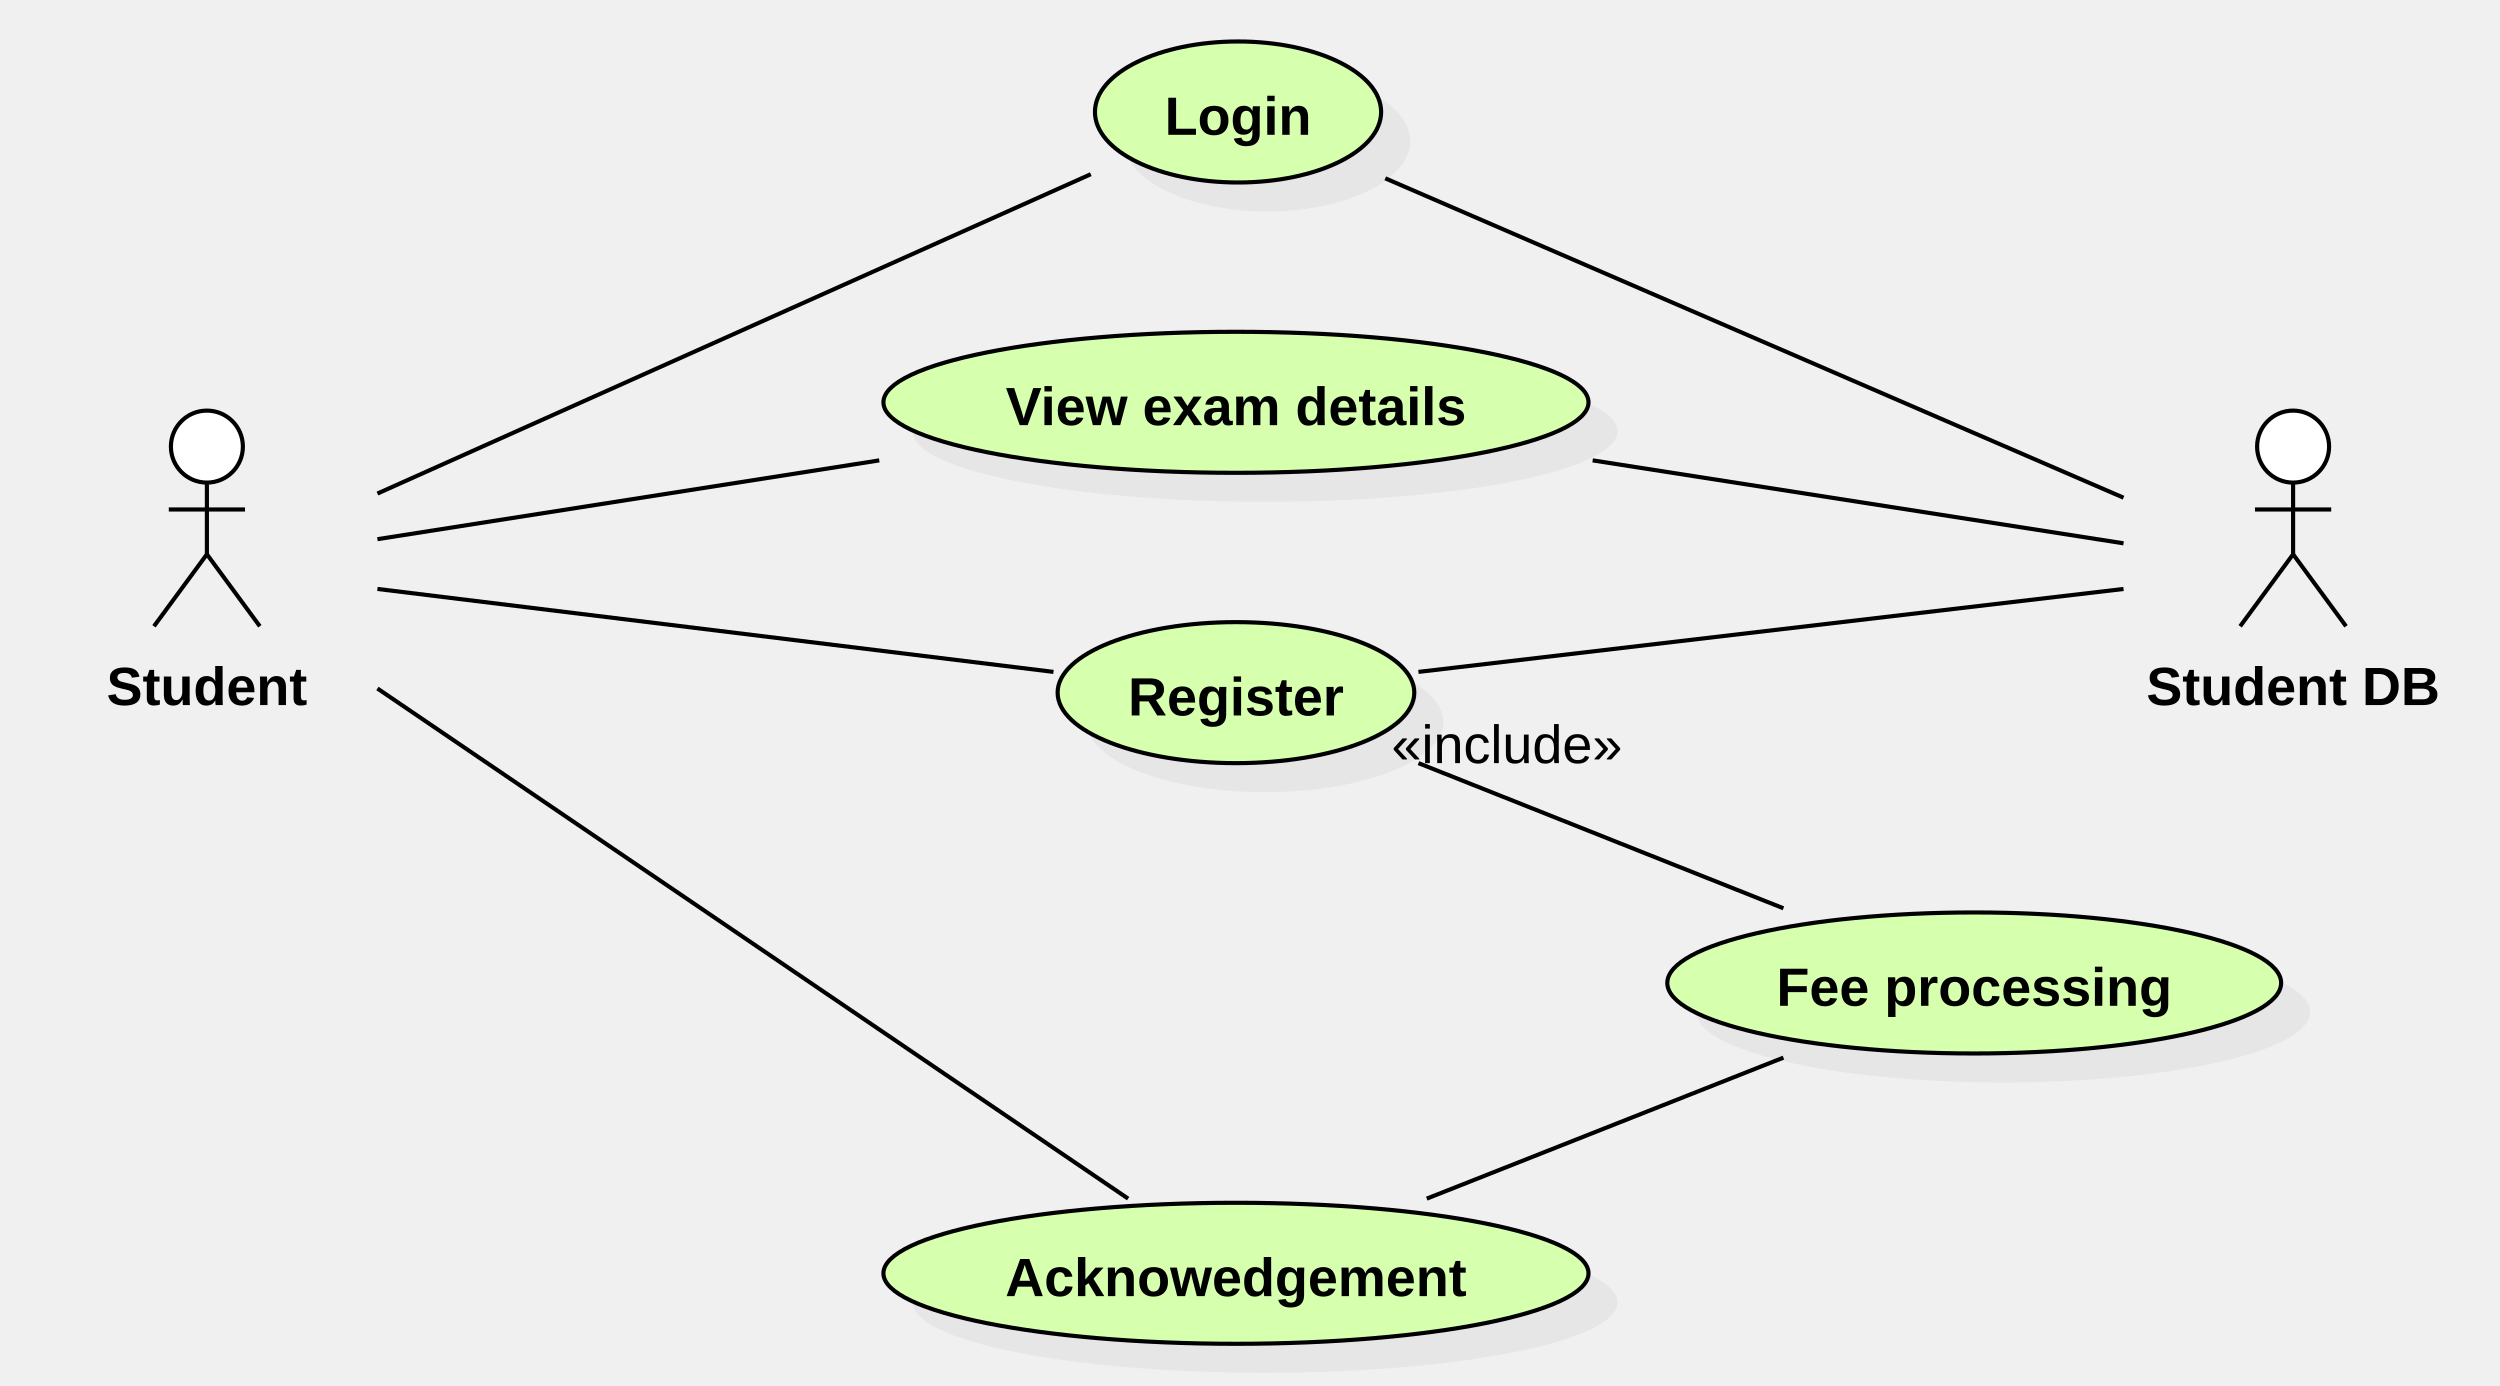
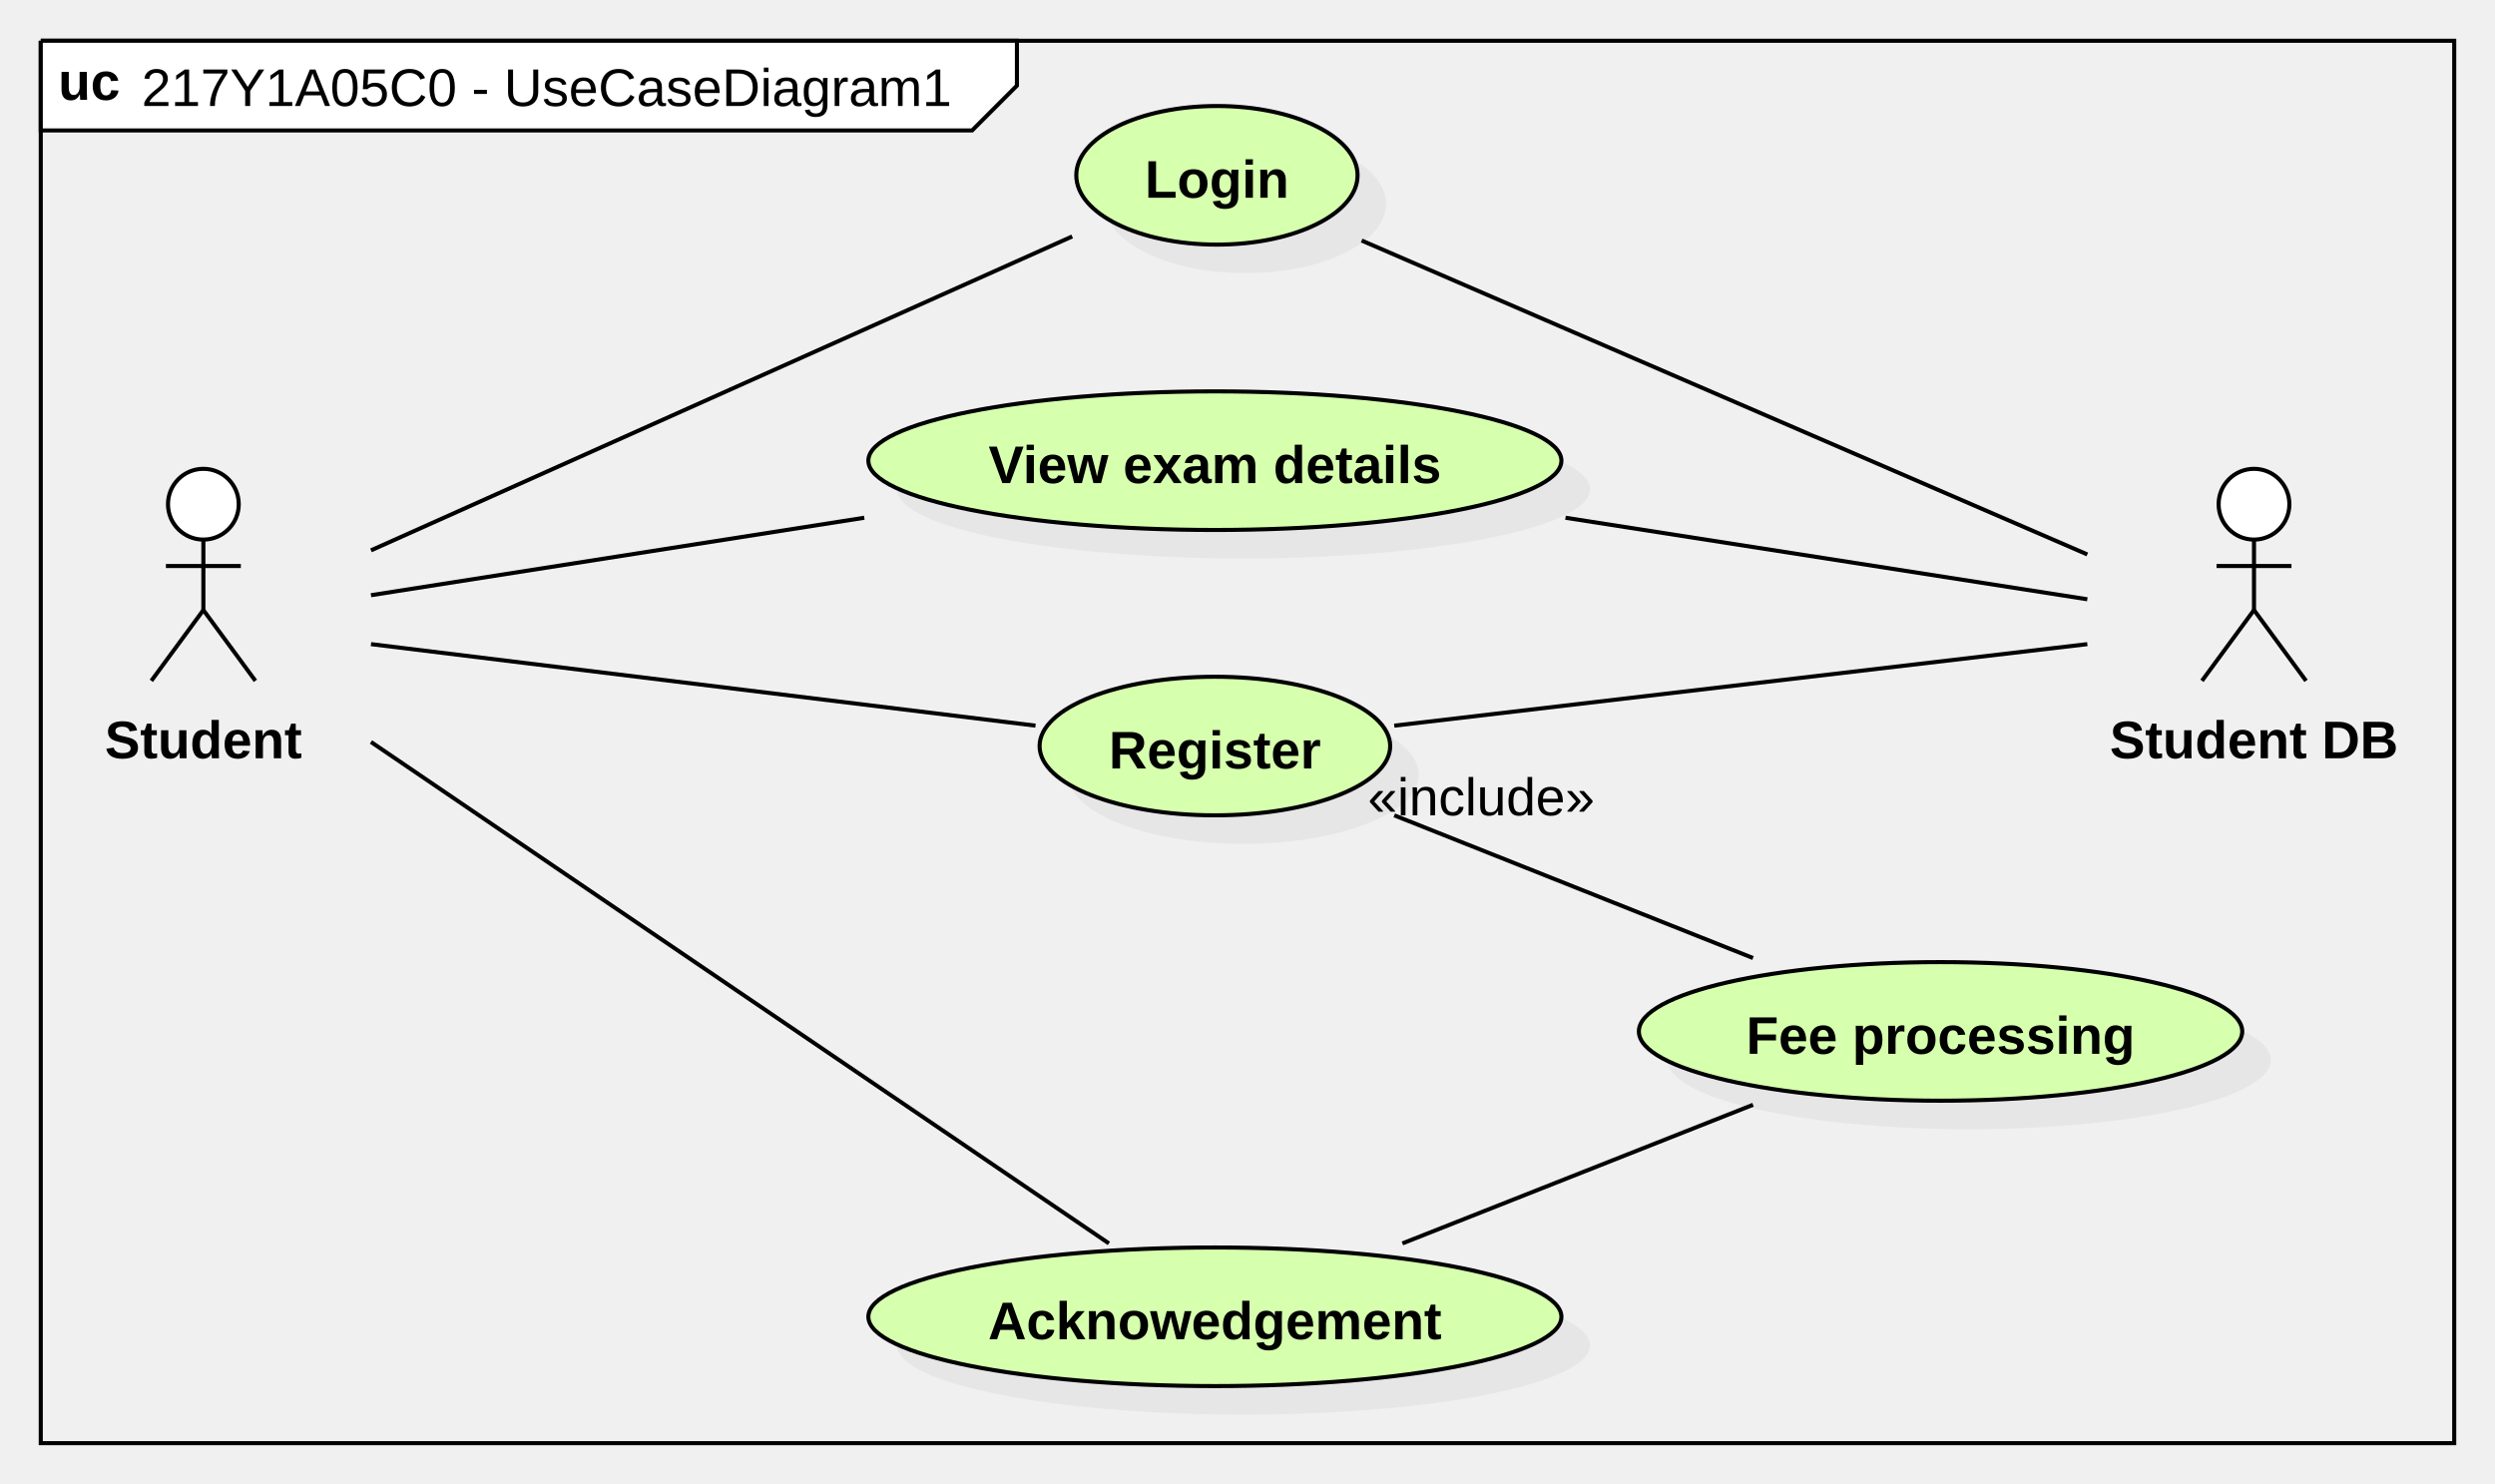
- <svg xmlns="http://www.w3.org/2000/svg" version="1.1" width="602.77" height="334">
+ <svg xmlns="http://www.w3.org/2000/svg" version="1.1" width="612" height="364">
  <defs />
  <g>
-     <g transform="translate(-38,-118) scale(1,1)">
-       <path fill="#ffffff" stroke="none" d="M 79.206 225.68 C 79.206 220.886 83.092 217 87.885 217 C 92.678 217 96.564 220.886 96.564 225.68 C 96.564 230.474 92.678 234.36 87.885 234.36 C 83.092 234.36 79.206 230.474 79.206 225.68 Z" />
+     <g transform="translate(-54,-94) scale(1,1)">
+       <path fill="none" stroke="#000000" d="M 64 104 L 656 104 L 656 448 L 64 448 L 64 104" stroke-miterlimit="10" />
    </g>
-     <g transform="translate(-38,-118) scale(1,1)">
-       <path fill="none" stroke="#000000" d="M 79.206 225.68 C 79.206 220.886 83.092 217 87.885 217 C 92.678 217 96.564 220.886 96.564 225.68 C 96.564 230.474 92.678 234.36 87.885 234.36 C 83.092 234.36 79.206 230.474 79.206 225.68 Z" stroke-miterlimit="10" />
+     <g transform="translate(-54,-94) scale(1,1)">
+       <path fill="#ffffff" stroke="none" d="M 64 104 L 64 126 L 292.443 126 L 303.443 115 L 303.443 104 L 64 104" />
    </g>
-     <g transform="translate(-38,-118) scale(1,1)">
-       <path fill="none" stroke="#000000" d="M 87.885 234.36 L 87.885 251.64" stroke-miterlimit="10" />
+     <g transform="translate(-54,-94) scale(1,1)">
+       <path fill="none" stroke="#000000" d="M 64 104 L 64 126 L 292.443 126 L 303.443 115 L 303.443 104 L 64 104 L 64 104" stroke-miterlimit="10" />
    </g>
-     <g transform="translate(-38,-118) scale(1,1)">
-       <path fill="none" stroke="#000000" d="M 78.695 240.84 L 97.075 240.84" stroke-miterlimit="10" />
-     </g>
-     <g transform="translate(-38,-118) scale(1,1)">
-       <path fill="none" stroke="#000000" d="M 87.885 251.64 L 75.121 269" stroke-miterlimit="10" />
-     </g>
-     <g transform="translate(-38,-118) scale(1,1)">
-       <path fill="none" stroke="#000000" d="M 87.885 251.64 L 100.649 269" stroke-miterlimit="10" />
-     </g>
-     <g transform="translate(-38,-118) scale(1,1)">
+     <g transform="translate(-54,-94) scale(1,1)">
      <g>
        <path fill="none" stroke="none" />
-         <text fill="#000000" stroke="none" font-family="Arial" font-size="13px" font-style="normal" font-weight="bold" text-decoration="none" x="63.694" y="288">Student</text>
+         <text fill="#000000" stroke="none" font-family="Arial" font-size="13px" font-style="normal" font-weight="normal" text-decoration="none" x="88.73" y="120">217Y1A05C0 - UseCaseDiagram1</text>
      </g>
    </g>
-     <g transform="translate(-38,-118) scale(1,1)">
-       <path fill="#ffffff" stroke="none" d="M 582.206 225.68 C 582.206 220.886 586.092 217 590.885 217 C 595.678 217 599.564 220.886 599.564 225.68 C 599.564 230.474 595.678 234.36 590.885 234.36 C 586.092 234.36 582.206 230.474 582.206 225.68 Z" />
-     </g>
-     <g transform="translate(-38,-118) scale(1,1)">
-       <path fill="none" stroke="#000000" d="M 582.206 225.68 C 582.206 220.886 586.092 217 590.885 217 C 595.678 217 599.564 220.886 599.564 225.68 C 599.564 230.474 595.678 234.36 590.885 234.36 C 586.092 234.36 582.206 230.474 582.206 225.68 Z" stroke-miterlimit="10" />
-     </g>
-     <g transform="translate(-38,-118) scale(1,1)">
-       <path fill="none" stroke="#000000" d="M 590.885 234.36 L 590.885 251.64" stroke-miterlimit="10" />
-     </g>
-     <g transform="translate(-38,-118) scale(1,1)">
-       <path fill="none" stroke="#000000" d="M 581.695 240.84 L 600.075 240.84" stroke-miterlimit="10" />
-     </g>
-     <g transform="translate(-38,-118) scale(1,1)">
-       <path fill="none" stroke="#000000" d="M 590.885 251.64 L 578.121 269" stroke-miterlimit="10" />
-     </g>
-     <g transform="translate(-38,-118) scale(1,1)">
-       <path fill="none" stroke="#000000" d="M 590.885 251.64 L 603.649 269" stroke-miterlimit="10" />
-     </g>
-     <g transform="translate(-38,-118) scale(1,1)">
+     <g transform="translate(-54,-94) scale(1,1)">
      <g>
        <path fill="none" stroke="none" />
-         <text fill="#000000" stroke="none" font-family="Arial" font-size="13px" font-style="normal" font-weight="bold" text-decoration="none" x="555.5" y="288">Student DB</text>
+         <text fill="#000000" stroke="none" font-family="Arial" font-size="13px" font-style="normal" font-weight="bold" text-decoration="none" x="68.28" y="118.5">uc</text>
      </g>
    </g>
-     <g transform="translate(-38,-118) scale(1,1)">
-       <path fill="#C0C0C0" stroke="none" d="M 309 152 C 309 142.611 324.446 135 343.5 135 C 362.554 135 378 142.611 378 152 C 378 161.389 362.554 169 343.5 169 C 324.446 169 309 161.389 309 152 Z" opacity="0.2" />
+     <g transform="translate(-54,-94) scale(1,1)">
+       <path fill="#ffffff" stroke="none" d="M 95.206 217.68 C 95.206 212.886 99.092 209 103.885 209 C 108.678 209 112.564 212.886 112.564 217.68 C 112.564 222.474 108.678 226.36 103.885 226.36 C 99.092 226.36 95.206 222.474 95.206 217.68 Z" />
    </g>
-     <g transform="translate(-38,-118) scale(1,1)">
-       <path fill="#d6ffae" stroke="none" d="M 302 145 C 302 135.611 317.446 128 336.5 128 C 355.554 128 371 135.611 371 145 C 371 154.389 355.554 162 336.5 162 C 317.446 162 302 154.389 302 145 Z" />
+     <g transform="translate(-54,-94) scale(1,1)">
+       <path fill="none" stroke="#000000" d="M 95.206 217.68 C 95.206 212.886 99.092 209 103.885 209 C 108.678 209 112.564 212.886 112.564 217.68 C 112.564 222.474 108.678 226.36 103.885 226.36 C 99.092 226.36 95.206 222.474 95.206 217.68 Z" stroke-miterlimit="10" />
    </g>
-     <g transform="translate(-38,-118) scale(1,1)">
-       <path fill="none" stroke="#000000" d="M 302 145 C 302 135.611 317.446 128 336.5 128 C 355.554 128 371 135.611 371 145 C 371 154.389 355.554 162 336.5 162 C 317.446 162 302 154.389 302 145 Z" stroke-miterlimit="10" />
+     <g transform="translate(-54,-94) scale(1,1)">
+       <path fill="none" stroke="#000000" d="M 103.885 226.36 L 103.885 243.64" stroke-miterlimit="10" />
    </g>
-     <g transform="translate(-38,-118) scale(1,1)">
+     <g transform="translate(-54,-94) scale(1,1)">
+       <path fill="none" stroke="#000000" d="M 94.695 232.84 L 113.075 232.84" stroke-miterlimit="10" />
+     </g>
+     <g transform="translate(-54,-94) scale(1,1)">
+       <path fill="none" stroke="#000000" d="M 103.885 243.64 L 91.121 261" stroke-miterlimit="10" />
+     </g>
+     <g transform="translate(-54,-94) scale(1,1)">
+       <path fill="none" stroke="#000000" d="M 103.885 243.64 L 116.649 261" stroke-miterlimit="10" />
+     </g>
+     <g transform="translate(-54,-94) scale(1,1)">
      <g>
        <path fill="none" stroke="none" />
-         <text fill="#000000" stroke="none" font-family="Arial" font-size="13px" font-style="normal" font-weight="bold" text-decoration="none" x="318.812" y="150.5">Login</text>
+         <text fill="#000000" stroke="none" font-family="Arial" font-size="13px" font-style="normal" font-weight="bold" text-decoration="none" x="79.694" y="280">Student</text>
      </g>
    </g>
-     <g transform="translate(-38,-118) scale(1,1)">
-       <path fill="#C0C0C0" stroke="none" d="M 258 222 C 258 212.611 296.056 205 343 205 C 389.944 205 428 212.611 428 222 C 428 231.389 389.944 239 343 239 C 296.056 239 258 231.389 258 222 Z" opacity="0.2" />
+     <g transform="translate(-54,-94) scale(1,1)">
+       <path fill="#ffffff" stroke="none" d="M 598.206 217.68 C 598.206 212.886 602.092 209 606.885 209 C 611.678 209 615.564 212.886 615.564 217.68 C 615.564 222.474 611.678 226.36 606.885 226.36 C 602.092 226.36 598.206 222.474 598.206 217.68 Z" />
    </g>
-     <g transform="translate(-38,-118) scale(1,1)">
-       <path fill="#d6ffae" stroke="none" d="M 251 215 C 251 205.611 289.056 198 336 198 C 382.944 198 421 205.611 421 215 C 421 224.389 382.944 232 336 232 C 289.056 232 251 224.389 251 215 Z" />
+     <g transform="translate(-54,-94) scale(1,1)">
+       <path fill="none" stroke="#000000" d="M 598.206 217.68 C 598.206 212.886 602.092 209 606.885 209 C 611.678 209 615.564 212.886 615.564 217.68 C 615.564 222.474 611.678 226.36 606.885 226.36 C 602.092 226.36 598.206 222.474 598.206 217.68 Z" stroke-miterlimit="10" />
    </g>
-     <g transform="translate(-38,-118) scale(1,1)">
-       <path fill="none" stroke="#000000" d="M 251 215 C 251 205.611 289.056 198 336 198 C 382.944 198 421 205.611 421 215 C 421 224.389 382.944 232 336 232 C 289.056 232 251 224.389 251 215 Z" stroke-miterlimit="10" />
+     <g transform="translate(-54,-94) scale(1,1)">
+       <path fill="none" stroke="#000000" d="M 606.885 226.36 L 606.885 243.64" stroke-miterlimit="10" />
    </g>
-     <g transform="translate(-38,-118) scale(1,1)">
+     <g transform="translate(-54,-94) scale(1,1)">
+       <path fill="none" stroke="#000000" d="M 597.695 232.84 L 616.075 232.84" stroke-miterlimit="10" />
+     </g>
+     <g transform="translate(-54,-94) scale(1,1)">
+       <path fill="none" stroke="#000000" d="M 606.885 243.64 L 594.121 261" stroke-miterlimit="10" />
+     </g>
+     <g transform="translate(-54,-94) scale(1,1)">
+       <path fill="none" stroke="#000000" d="M 606.885 243.64 L 619.649 261" stroke-miterlimit="10" />
+     </g>
+     <g transform="translate(-54,-94) scale(1,1)">
      <g>
        <path fill="none" stroke="none" />
-         <text fill="#000000" stroke="none" font-family="Arial" font-size="13px" font-style="normal" font-weight="bold" text-decoration="none" x="280.477" y="220.5">View exam details</text>
+         <text fill="#000000" stroke="none" font-family="Arial" font-size="13px" font-style="normal" font-weight="bold" text-decoration="none" x="571.5" y="280">Student DB</text>
      </g>
    </g>
-     <g transform="translate(-38,-118) scale(1,1)">
-       <path fill="#C0C0C0" stroke="none" d="M 300 292 C 300 282.611 319.252 275 343 275 C 366.748 275 386 282.611 386 292 C 386 301.389 366.748 309 343 309 C 319.252 309 300 301.389 300 292 Z" opacity="0.2" />
+     <g transform="translate(-54,-94) scale(1,1)">
+       <path fill="#C0C0C0" stroke="none" d="M 325 144 C 325 134.611 340.446 127 359.5 127 C 378.554 127 394 134.611 394 144 C 394 153.389 378.554 161 359.5 161 C 340.446 161 325 153.389 325 144 Z" opacity="0.2" />
    </g>
-     <g transform="translate(-38,-118) scale(1,1)">
-       <path fill="#d6ffae" stroke="none" d="M 293 285 C 293 275.611 312.252 268 336 268 C 359.748 268 379 275.611 379 285 C 379 294.389 359.748 302 336 302 C 312.252 302 293 294.389 293 285 Z" />
+     <g transform="translate(-54,-94) scale(1,1)">
+       <path fill="#d6ffae" stroke="none" d="M 318 137 C 318 127.611 333.446 120 352.5 120 C 371.554 120 387 127.611 387 137 C 387 146.389 371.554 154 352.5 154 C 333.446 154 318 146.389 318 137 Z" />
    </g>
-     <g transform="translate(-38,-118) scale(1,1)">
-       <path fill="none" stroke="#000000" d="M 293 285 C 293 275.611 312.252 268 336 268 C 359.748 268 379 275.611 379 285 C 379 294.389 359.748 302 336 302 C 312.252 302 293 294.389 293 285 Z" stroke-miterlimit="10" />
+     <g transform="translate(-54,-94) scale(1,1)">
+       <path fill="none" stroke="#000000" d="M 318 137 C 318 127.611 333.446 120 352.5 120 C 371.554 120 387 127.611 387 137 C 387 146.389 371.554 154 352.5 154 C 333.446 154 318 146.389 318 137 Z" stroke-miterlimit="10" />
    </g>
-     <g transform="translate(-38,-118) scale(1,1)">
+     <g transform="translate(-54,-94) scale(1,1)">
      <g>
        <path fill="none" stroke="none" />
-         <text fill="#000000" stroke="none" font-family="Arial" font-size="13px" font-style="normal" font-weight="bold" text-decoration="none" x="309.99" y="290.5">Register</text>
+         <text fill="#000000" stroke="none" font-family="Arial" font-size="13px" font-style="normal" font-weight="bold" text-decoration="none" x="334.812" y="142.5">Login</text>
      </g>
    </g>
-     <g transform="translate(-38,-118) scale(1,1)">
-       <path fill="#C0C0C0" stroke="none" d="M 258 432 C 258 422.611 296.056 415 343 415 C 389.944 415 428 422.611 428 432 C 428 441.389 389.944 449 343 449 C 296.056 449 258 441.389 258 432 Z" opacity="0.2" />
+     <g transform="translate(-54,-94) scale(1,1)">
+       <path fill="#C0C0C0" stroke="none" d="M 274 214 C 274 204.611 312.056 197 359 197 C 405.944 197 444 204.611 444 214 C 444 223.389 405.944 231 359 231 C 312.056 231 274 223.389 274 214 Z" opacity="0.2" />
    </g>
-     <g transform="translate(-38,-118) scale(1,1)">
-       <path fill="#d6ffae" stroke="none" d="M 251 425 C 251 415.611 289.056 408 336 408 C 382.944 408 421 415.611 421 425 C 421 434.389 382.944 442 336 442 C 289.056 442 251 434.389 251 425 Z" />
+     <g transform="translate(-54,-94) scale(1,1)">
+       <path fill="#d6ffae" stroke="none" d="M 267 207 C 267 197.611 305.056 190 352 190 C 398.944 190 437 197.611 437 207 C 437 216.389 398.944 224 352 224 C 305.056 224 267 216.389 267 207 Z" />
    </g>
-     <g transform="translate(-38,-118) scale(1,1)">
-       <path fill="none" stroke="#000000" d="M 251 425 C 251 415.611 289.056 408 336 408 C 382.944 408 421 415.611 421 425 C 421 434.389 382.944 442 336 442 C 289.056 442 251 434.389 251 425 Z" stroke-miterlimit="10" />
+     <g transform="translate(-54,-94) scale(1,1)">
+       <path fill="none" stroke="#000000" d="M 267 207 C 267 197.611 305.056 190 352 190 C 398.944 190 437 197.611 437 207 C 437 216.389 398.944 224 352 224 C 305.056 224 267 216.389 267 207 Z" stroke-miterlimit="10" />
    </g>
-     <g transform="translate(-38,-118) scale(1,1)">
+     <g transform="translate(-54,-94) scale(1,1)">
      <g>
        <path fill="none" stroke="none" />
-         <text fill="#000000" stroke="none" font-family="Arial" font-size="13px" font-style="normal" font-weight="bold" text-decoration="none" x="280.379" y="430.5">Acknowedgement</text>
+         <text fill="#000000" stroke="none" font-family="Arial" font-size="13px" font-style="normal" font-weight="bold" text-decoration="none" x="296.477" y="212.5">View exam details</text>
      </g>
    </g>
-     <g transform="translate(-38,-118) scale(1,1)">
-       <path fill="#C0C0C0" stroke="none" d="M 447 362 C 447 352.611 480.131 345 521 345 C 561.869 345 595 352.611 595 362 C 595 371.389 561.869 379 521 379 C 480.131 379 447 371.389 447 362 Z" opacity="0.2" />
+     <g transform="translate(-54,-94) scale(1,1)">
+       <path fill="#C0C0C0" stroke="none" d="M 316 284 C 316 274.611 335.252 267 359 267 C 382.748 267 402 274.611 402 284 C 402 293.389 382.748 301 359 301 C 335.252 301 316 293.389 316 284 Z" opacity="0.2" />
    </g>
-     <g transform="translate(-38,-118) scale(1,1)">
-       <path fill="#d6ffae" stroke="none" d="M 440 355 C 440 345.611 473.131 338 514 338 C 554.869 338 588 345.611 588 355 C 588 364.389 554.869 372 514 372 C 473.131 372 440 364.389 440 355 Z" />
+     <g transform="translate(-54,-94) scale(1,1)">
+       <path fill="#d6ffae" stroke="none" d="M 309 277 C 309 267.611 328.252 260 352 260 C 375.748 260 395 267.611 395 277 C 395 286.389 375.748 294 352 294 C 328.252 294 309 286.389 309 277 Z" />
    </g>
-     <g transform="translate(-38,-118) scale(1,1)">
-       <path fill="none" stroke="#000000" d="M 440 355 C 440 345.611 473.131 338 514 338 C 554.869 338 588 345.611 588 355 C 588 364.389 554.869 372 514 372 C 473.131 372 440 364.389 440 355 Z" stroke-miterlimit="10" />
+     <g transform="translate(-54,-94) scale(1,1)">
+       <path fill="none" stroke="#000000" d="M 309 277 C 309 267.611 328.252 260 352 260 C 375.748 260 395 267.611 395 277 C 395 286.389 375.748 294 352 294 C 328.252 294 309 286.389 309 277 Z" stroke-miterlimit="10" />
    </g>
-     <g transform="translate(-38,-118) scale(1,1)">
+     <g transform="translate(-54,-94) scale(1,1)">
      <g>
        <path fill="none" stroke="none" />
-         <text fill="#000000" stroke="none" font-family="Arial" font-size="13px" font-style="normal" font-weight="bold" text-decoration="none" x="466.316" y="360.5">Fee processing</text>
+         <text fill="#000000" stroke="none" font-family="Arial" font-size="13px" font-style="normal" font-weight="bold" text-decoration="none" x="325.99" y="282.5">Register</text>
      </g>
    </g>
-     <g transform="translate(-38,-118) scale(1,1)">
-       <path fill="none" stroke="#000000" d="M 129 237 L 301 160" stroke-miterlimit="10" />
+     <g transform="translate(-54,-94) scale(1,1)">
+       <path fill="#C0C0C0" stroke="none" d="M 274 424 C 274 414.611 312.056 407 359 407 C 405.944 407 444 414.611 444 424 C 444 433.389 405.944 441 359 441 C 312.056 441 274 433.389 274 424 Z" opacity="0.2" />
    </g>
-     <g transform="translate(-38,-118) scale(1,1)">
-       <path fill="none" stroke="#000000" d="M 129 248 L 250 229" stroke-miterlimit="10" />
+     <g transform="translate(-54,-94) scale(1,1)">
+       <path fill="#d6ffae" stroke="none" d="M 267 417 C 267 407.611 305.056 400 352 400 C 398.944 400 437 407.611 437 417 C 437 426.389 398.944 434 352 434 C 305.056 434 267 426.389 267 417 Z" />
    </g>
-     <g transform="translate(-38,-118) scale(1,1)">
-       <path fill="none" stroke="#000000" d="M 129 260 L 292 280" stroke-miterlimit="10" />
+     <g transform="translate(-54,-94) scale(1,1)">
+       <path fill="none" stroke="#000000" d="M 267 417 C 267 407.611 305.056 400 352 400 C 398.944 400 437 407.611 437 417 C 437 426.389 398.944 434 352 434 C 305.056 434 267 426.389 267 417 Z" stroke-miterlimit="10" />
    </g>
-     <g transform="translate(-38,-118) scale(1,1)">
-       <path fill="none" stroke="#000000" d="M 129 284 L 310 407" stroke-miterlimit="10" />
-     </g>
-     <g transform="translate(-38,-118) scale(1,1)">
-       <path fill="none" stroke="#000000" d="M 550 238 L 372 161" stroke-miterlimit="10" />
-     </g>
-     <g transform="translate(-38,-118) scale(1,1)">
-       <path fill="none" stroke="#000000" d="M 380 302 L 468 337" stroke-miterlimit="10" />
-     </g>
-     <g transform="translate(-38,-118) scale(1,1)">
+     <g transform="translate(-54,-94) scale(1,1)">
      <g>
        <path fill="none" stroke="none" />
-         <text fill="#000000" stroke="none" font-family="Arial" font-size="13px" font-style="normal" font-weight="normal" text-decoration="none" x="373.5" y="302">«include»</text>
+         <text fill="#000000" stroke="none" font-family="Arial" font-size="13px" font-style="normal" font-weight="bold" text-decoration="none" x="296.379" y="422.5">Acknowedgement</text>
      </g>
    </g>
-     <g transform="translate(-38,-118) scale(1,1)">
-       <path fill="none" stroke="#000000" d="M 550 249 L 422 229" stroke-miterlimit="10" />
+     <g transform="translate(-54,-94) scale(1,1)">
+       <path fill="#C0C0C0" stroke="none" d="M 463 354 C 463 344.611 496.131 337 537 337 C 577.869 337 611 344.611 611 354 C 611 363.389 577.869 371 537 371 C 496.131 371 463 363.389 463 354 Z" opacity="0.2" />
    </g>
-     <g transform="translate(-38,-118) scale(1,1)">
-       <path fill="none" stroke="#000000" d="M 550 260 L 380 280" stroke-miterlimit="10" />
+     <g transform="translate(-54,-94) scale(1,1)">
+       <path fill="#d6ffae" stroke="none" d="M 456 347 C 456 337.611 489.131 330 530 330 C 570.869 330 604 337.611 604 347 C 604 356.389 570.869 364 530 364 C 489.131 364 456 356.389 456 347 Z" />
    </g>
-     <g transform="translate(-38,-118) scale(1,1)">
-       <path fill="none" stroke="#000000" d="M 382 407 L 468 373" stroke-miterlimit="10" />
+     <g transform="translate(-54,-94) scale(1,1)">
+       <path fill="none" stroke="#000000" d="M 456 347 C 456 337.611 489.131 330 530 330 C 570.869 330 604 337.611 604 347 C 604 356.389 570.869 364 530 364 C 489.131 364 456 356.389 456 347 Z" stroke-miterlimit="10" />
+     </g>
+     <g transform="translate(-54,-94) scale(1,1)">
+       <g>
+         <path fill="none" stroke="none" />
+         <text fill="#000000" stroke="none" font-family="Arial" font-size="13px" font-style="normal" font-weight="bold" text-decoration="none" x="482.316" y="352.5">Fee processing</text>
+       </g>
+     </g>
+     <g transform="translate(-54,-94) scale(1,1)">
+       <path fill="none" stroke="#000000" d="M 145 229 L 317 152" stroke-miterlimit="10" />
+     </g>
+     <g transform="translate(-54,-94) scale(1,1)">
+       <path fill="none" stroke="#000000" d="M 145 240 L 266 221" stroke-miterlimit="10" />
+     </g>
+     <g transform="translate(-54,-94) scale(1,1)">
+       <path fill="none" stroke="#000000" d="M 145 252 L 308 272" stroke-miterlimit="10" />
+     </g>
+     <g transform="translate(-54,-94) scale(1,1)">
+       <path fill="none" stroke="#000000" d="M 145 276 L 326 399" stroke-miterlimit="10" />
+     </g>
+     <g transform="translate(-54,-94) scale(1,1)">
+       <path fill="none" stroke="#000000" d="M 566 230 L 388 153" stroke-miterlimit="10" />
+     </g>
+     <g transform="translate(-54,-94) scale(1,1)">
+       <path fill="none" stroke="#000000" d="M 396 294 L 484 329" stroke-miterlimit="10" />
+     </g>
+     <g transform="translate(-54,-94) scale(1,1)">
+       <g>
+         <path fill="none" stroke="none" />
+         <text fill="#000000" stroke="none" font-family="Arial" font-size="13px" font-style="normal" font-weight="normal" text-decoration="none" x="389.5" y="294">«include»</text>
+       </g>
+     </g>
+     <g transform="translate(-54,-94) scale(1,1)">
+       <path fill="none" stroke="#000000" d="M 566 241 L 438 221" stroke-miterlimit="10" />
+     </g>
+     <g transform="translate(-54,-94) scale(1,1)">
+       <path fill="none" stroke="#000000" d="M 566 252 L 396 272" stroke-miterlimit="10" />
+     </g>
+     <g transform="translate(-54,-94) scale(1,1)">
+       <path fill="none" stroke="#000000" d="M 398 399 L 484 365" stroke-miterlimit="10" />
    </g>
  </g>
</svg>
